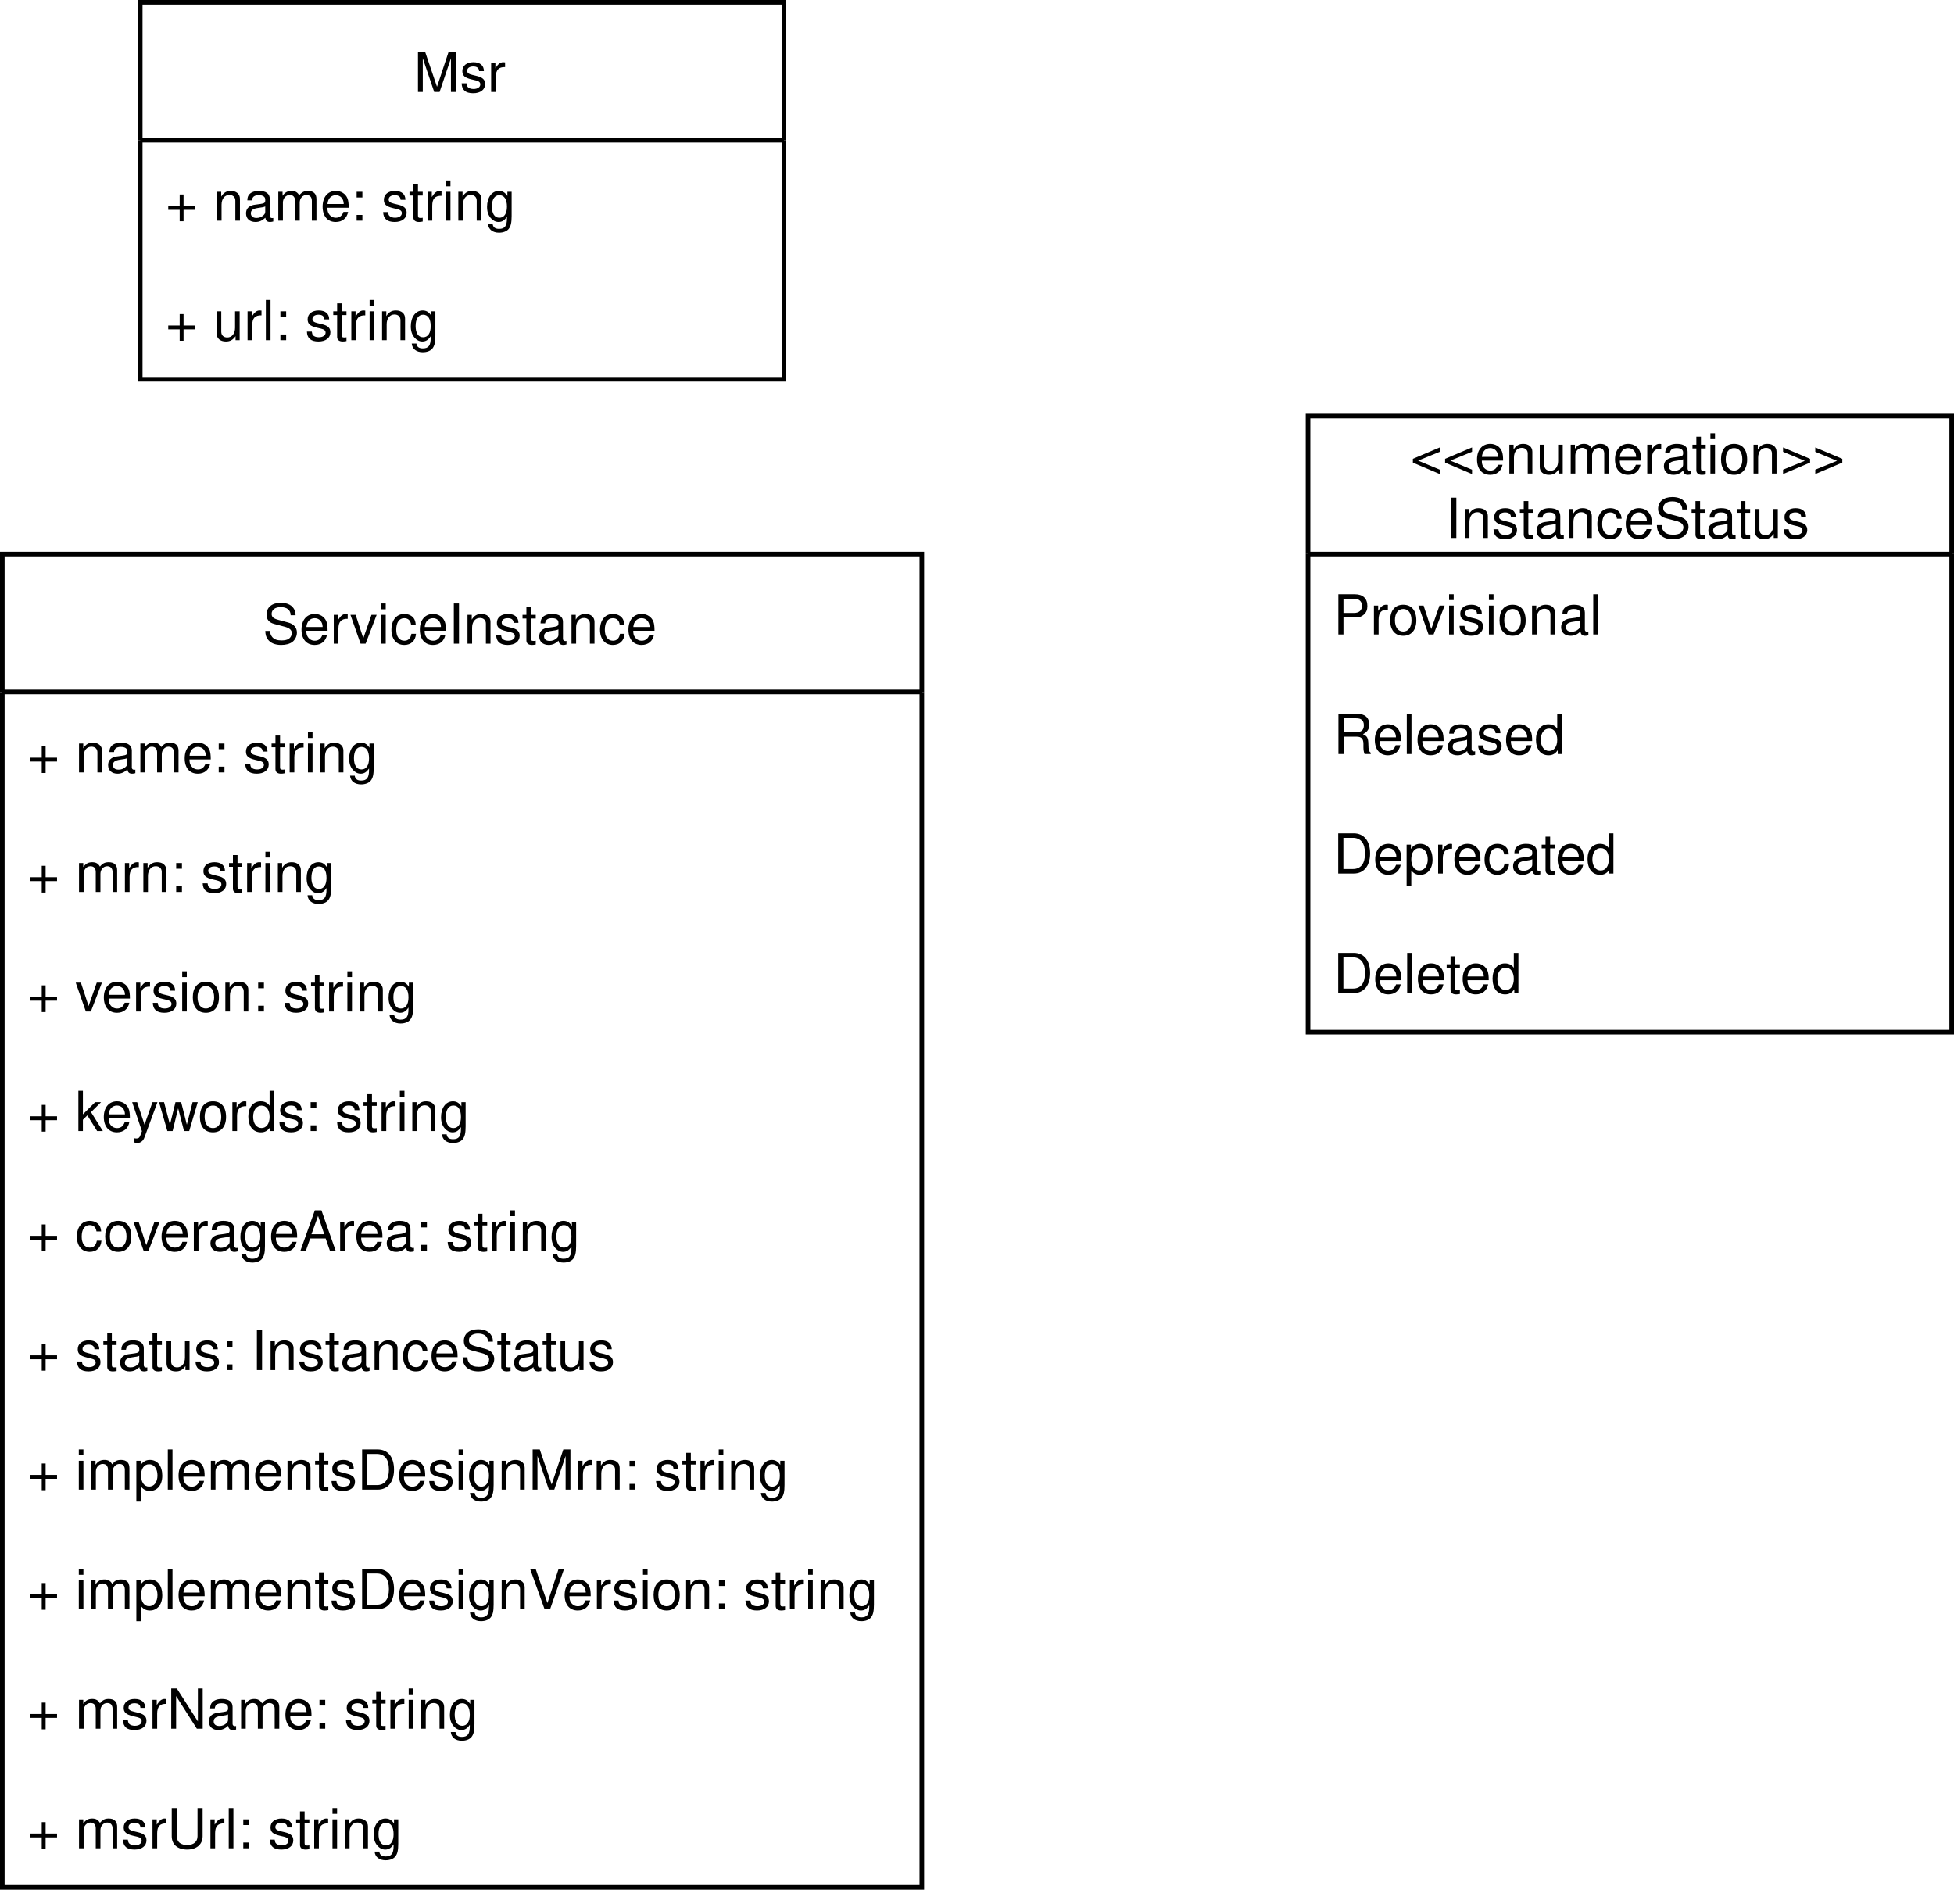
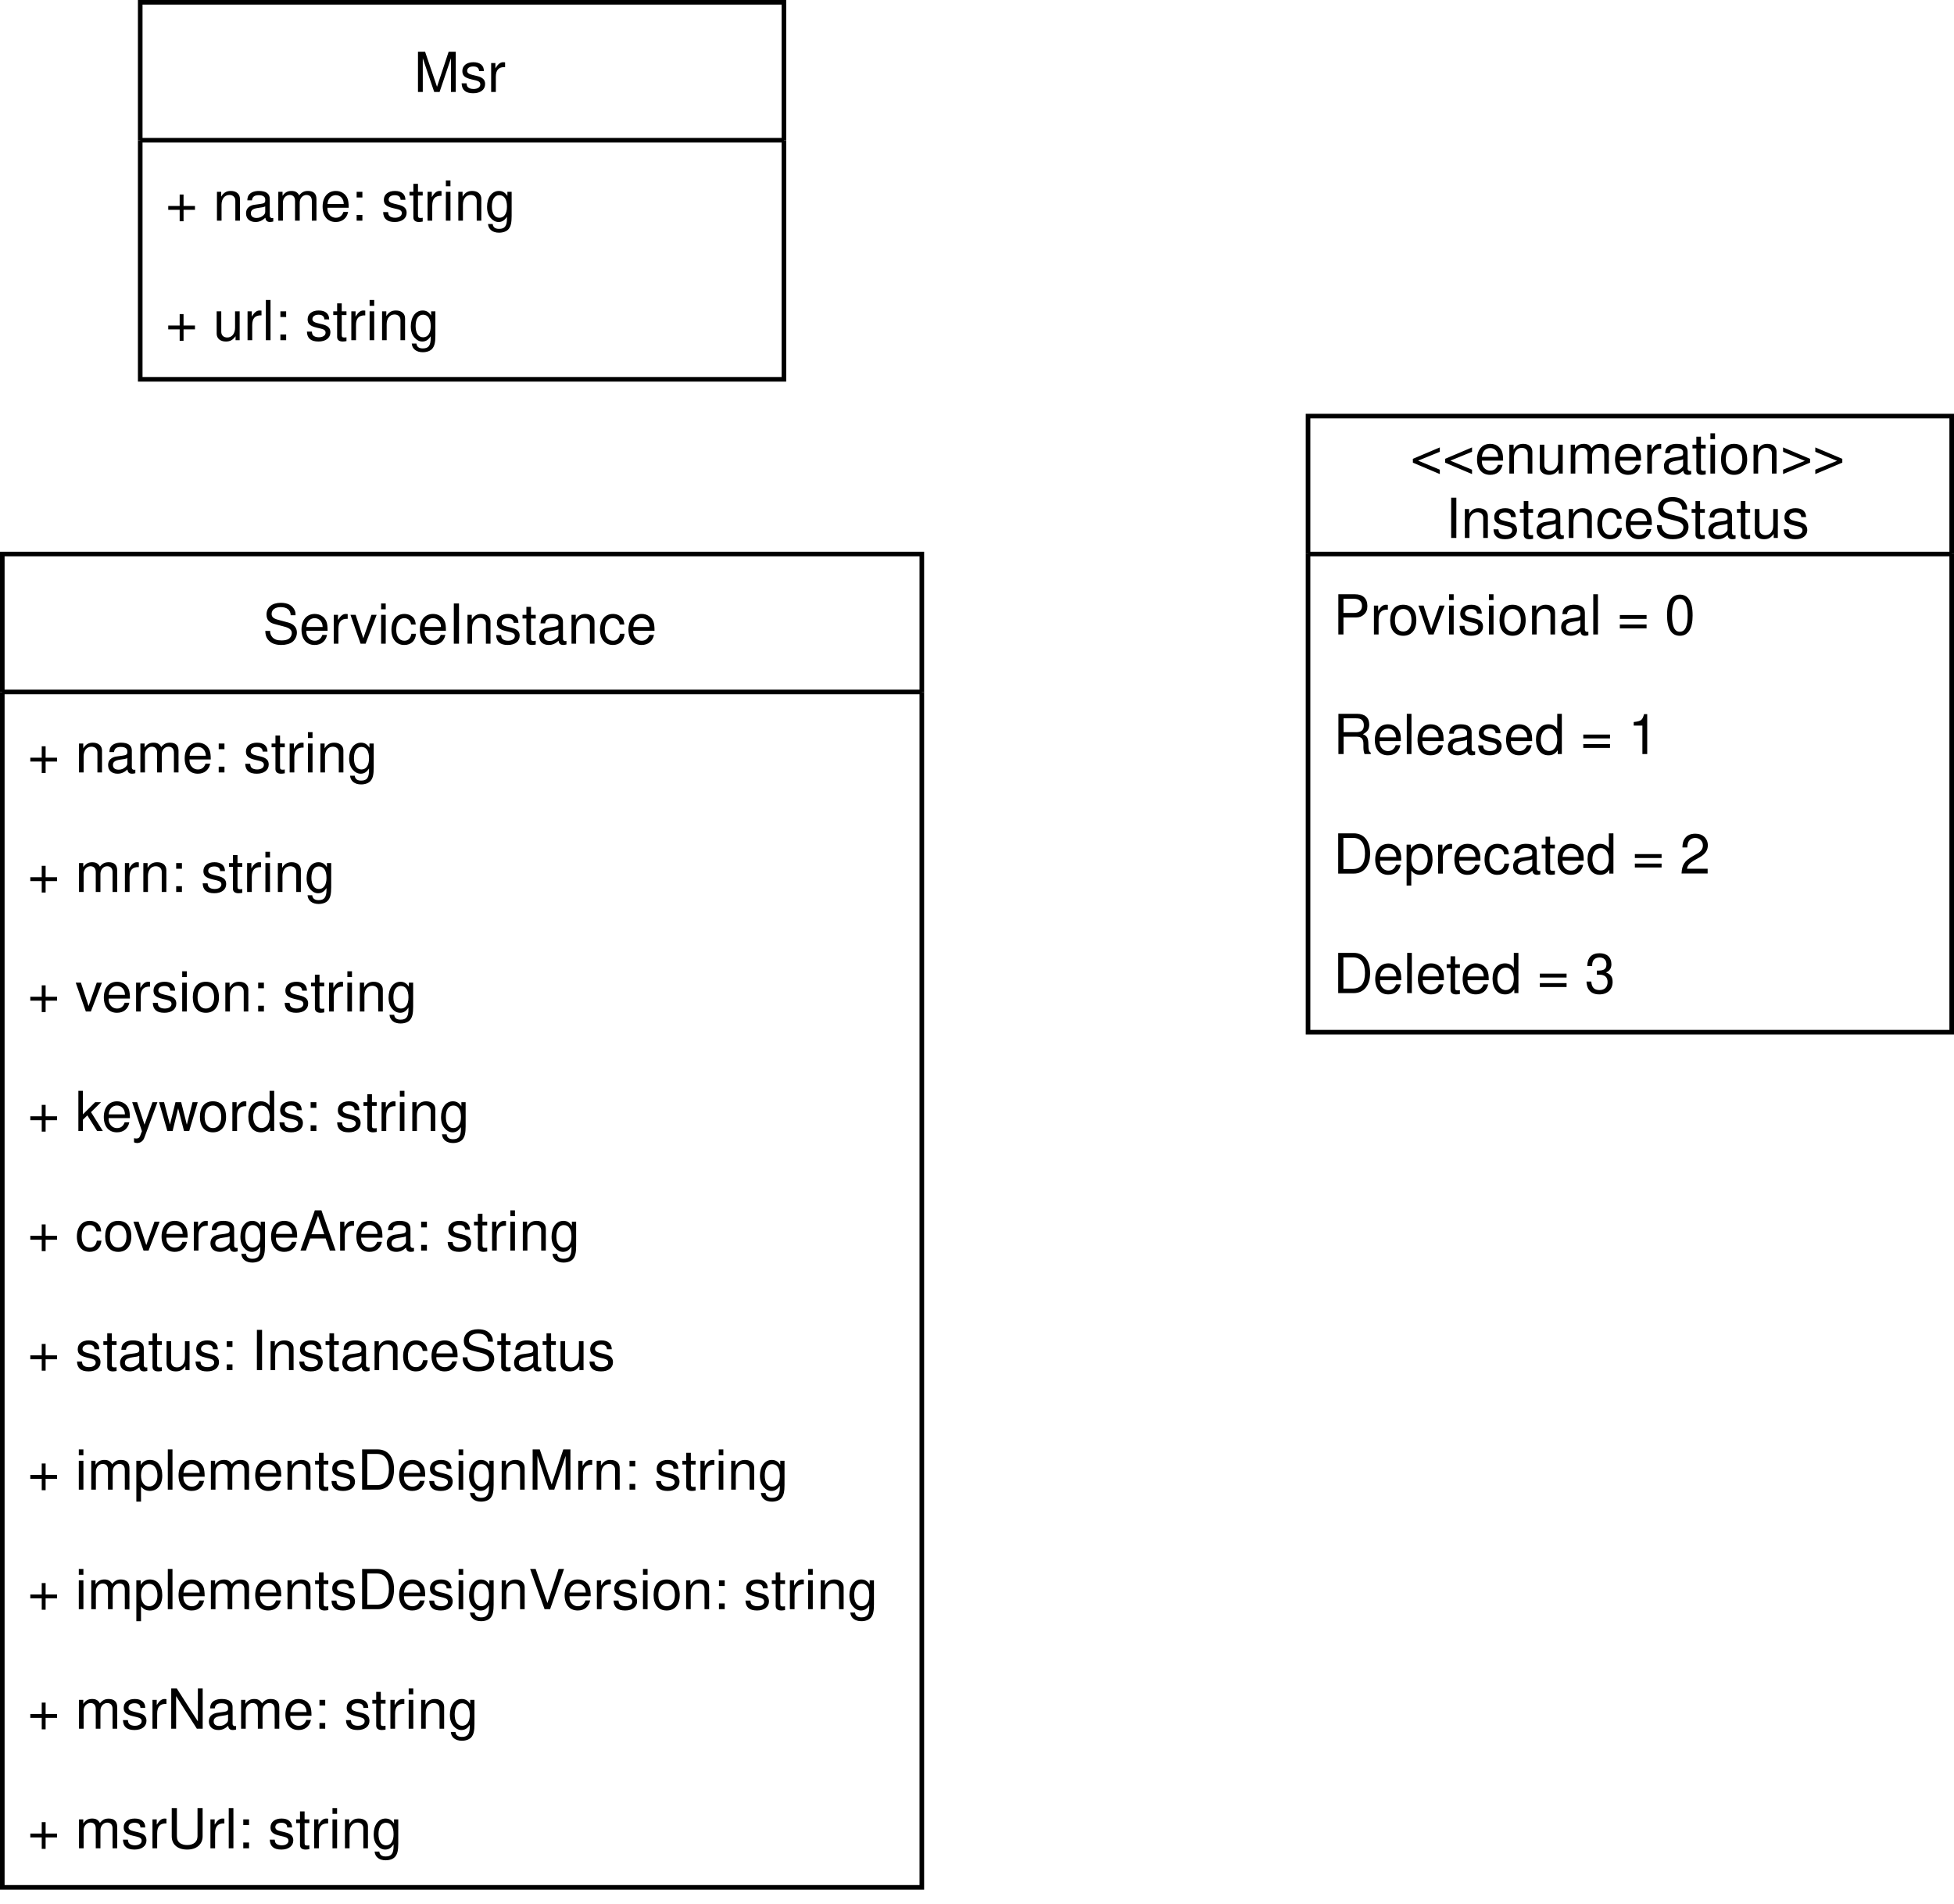
- <svg xmlns="http://www.w3.org/2000/svg" version="1.1" width="425px" height="414px" viewBox="-0.5 -0.5 425 414" content="&lt;mxfile host=&quot;Electron&quot; modified=&quot;2022-08-11T13:09:56.701Z&quot; agent=&quot;5.0 (X11; Linux x86_64) AppleWebKit/537.36 (KHTML, like Gecko) draw.io/20.2.3 Chrome/102.0.5.167 Electron/19.0.11 Safari/537.36&quot; version=&quot;20.2.3&quot; etag=&quot;0gCeVjVi1-pssnX0XFj7&quot; type=&quot;device&quot;&gt;&lt;diagram id=&quot;SlzmckVj5w-O5xtzhbec&quot;&gt;7Zpdb9owFIZ/DbdTPiCFywLdh1SmqmjbtZscEquOHTmmwH79jhOHQBM2CiHahSUk8Gs79jmP7R6fZuDP0u0XSbJkISJgA8+JtgN/PvA8bzL08Esru1JxPX9cKrGkkdFqYUl/gxEdo65pBPlRQyUEUzQ7FkPBOYTqSCNSis1xs5Vgx6NmJIaGsAwJa6q/aKSSUh17d7X+FWicVCO7waSsSUnV2FiSJyQSmwPJfxj4MymEKn+l2xkw7b3KL2W/zydq9xOTwNU5HQyJN8LWxrZFLs3U1K6yN9/QlBGOpelKcLU0NQ6Ww4Sy6JHsxFqPlysSvlalaSIk/Y3tCcMqFwWslsrg9HXvFWVsJpiQKHBRDFB3WuqHmWEk5NjtqbLLfSctyPao4SPJVTVBwRjJcvpSTFl3TImMKZ8KpURqGhkvgFSwPelJd88HVzaIFJTcYRPTYWKImjXtjUx5Uy8Qd2i05GBxjA0CYtZkvH9yjQ1/GHLtFP0GxYGHNjmcpFi+L2BKyuMGWDRXFVykeIV3IFrYEEZjjkUGK91N+4virrg3shKZflhGQhzrsWgzH9bKszFaSwL7rlix8hMaRcA1OqGIIi/7pZUJylXhldEUP+i7mfNpNBjhxGdYdusyfnRzqWaCoy2EFsgAF8EG9EI4j6/XztcA9c/k6QXX8xye4LmWzOLsBuco6A/nqAVnwEpDym/g6xQkUVRwlGJTVX0PPN/VHvyG3iA8BDwY1Tq3p/QFp7Q/HB4d0/7wzG3t+sPrF0LQWAhPUrzRHLGj9+1u/gvW0X9zON81ID4DQ3MgOtiqFublMPs8mscNmHPIJIREaZyW4aUMq6i2D4aTFoYMLMCrALrOuD+C1b3+AOES5BsNoQp5bLBzQbATHF9J/bvmX0nPaUNa3WWvYuq2RL32UvrRXeo67YhPBz7tSLvYpc1kUUk0ldwC7QhoS/BzO6Cn8kZogr6TWKgdQW2Jhm4H9VTy6BV2GyGj3FLtiGpbiHQ7rG1JJI011J4jMdxLIBZtV2irbE8vaJtpoRJtXub5Cqj/yP1ZuB+AG/QZNDXTRSVcmmYMUpxzPsf7QcwXNojqjvC4zyiqmUNqJ/zTRlWdUt5fSHqh3MwymctPLr/bG22HVP0eo6rqNYw2qj/sP1u7gxrcLp7CYv2+TFF38NqR//AH&lt;/diagram&gt;&lt;/mxfile&gt;">
+ <svg xmlns="http://www.w3.org/2000/svg" version="1.1" width="425px" height="414px" viewBox="-0.5 -0.5 425 414" content="&lt;mxfile&gt;&lt;diagram id=&quot;SlzmckVj5w-O5xtzhbec&quot; name=&quot;Page-1&quot;&gt;7Zrdb5swEMD/Gl4nPhKSPjZJ101qpqrRtmcXHLBqbGScr/71O4MJUIiaJYQ9zBJS4vMZ++53ds/XWN482T8KlMZLHmJquXa4t7yF5boT17XUY4eHQjCd2IUgEiQsRE4lWJF3rIWl2oaEOGsoSs6pJGlTGHDGcCAbMiQE3zXV1pw2Z01RhFuCVYBoW/qbhDLWVriTSv4NkyguZ3b8u6InQaWytiSLUch3NZH3YHlzwbksviX7OabKd6VfinFfT/QeFyYwk+cM0CC2iG60bctM6KXJQ2lvtiMJRQxaszVncqV7bGgHMaHhEzrwjZovkyh4K1uzmAvyDvqIQpcDAugWUuP01Og1oXTOKRcgYDyfoBq0Ui/T0wicwbDn0i7ng2iJ9g3FJ5TJcoGcUpRm5DVfshqYIBERNuNS8kQrtd2mPbnFQuJ9TaTd+Ih5gqU4gIruvdNEdUi7Y93eVQHijLQsrgXHVCNAOiaj45srbPBFk+um6LUoWi7YZDOUQPs+hykIi1pgwTaZcxH8DX8A0cEGURIxaFK8VsOUcwjsinstljxVL0tRAHM95TqLUSV50UYrEYexa5pHfkzCEDOFjksk0esxtFJOmMy9Mp7BA76b21/G1hgWPoe2U7XhUepCzjkDWxDJKWIIgh1WgdDB1z2brwbqncnT9a/nOTrBcyOowdkPzrE/HM5xB06fFoYUn5htEiyQJJyBKNJd5afleo7y4HfwBmIBhoNRbjJzSl9wSnujUeOY9kZnbmvHG10fCH4rEJ4F35IMsCOll8tsu0X2/93X47MB/4NjetLC+YIpmIPDI0untn0N1suxDnlcT1tYFzgVOECyBtY1NC+nWea8Q9C866BJcR2lZ1BejtKxp8OxLO//NZgrLLYkwGVqZJKiC5Iiv3l19Sbtv6HHrKSBtLzzXsXUaTE1l9dPdulxH1yTFnUj7WOXtotKBdFEMAO0J6AdCdHtgJ6qL8Fy1d3FQO0JakdedDuop4pMb/iw4yLMDNWeqHalSLfD2lVsUlgD5TkU4XuBkUHbF9qyKjQI2nb5qECbFfXAHOonNUID9y/g+kMmTe1iUgGXJCnFCZiRLeB+ELGlSaL6IzwdMotq15W6Cf8yWVWvlI8XkkEot+tN+vKTiR/mRtsjVW/ArKr8uUYX1Z/mn7L9QfVvl09Bs/pdTd5X+3GS9/AH&lt;/diagram&gt;&lt;/mxfile&gt;">
  <defs>
    <clipPath id="mx-clip-34-35-132-26-0">
      <rect x="34" y="35" width="132" height="26" />
    </clipPath>
    <clipPath id="mx-clip-34-61-132-26-0">
      <rect x="34" y="61" width="132" height="26" />
    </clipPath>
    <clipPath id="mx-clip-288-125-132-26-0">
      <rect x="288" y="125" width="132" height="26" />
    </clipPath>
    <clipPath id="mx-clip-288-151-132-26-0">
      <rect x="288" y="151" width="132" height="26" />
    </clipPath>
    <clipPath id="mx-clip-288-177-132-26-0">
      <rect x="288" y="177" width="132" height="26" />
    </clipPath>
    <clipPath id="mx-clip-288-203-132-26-0">
      <rect x="288" y="203" width="132" height="26" />
    </clipPath>
    <clipPath id="mx-clip-4-155-192-26-0">
      <rect x="4" y="155" width="192" height="26" />
    </clipPath>
    <clipPath id="mx-clip-4-181-192-26-0">
      <rect x="4" y="181" width="192" height="26" />
    </clipPath>
    <clipPath id="mx-clip-4-207-192-26-0">
      <rect x="4" y="207" width="192" height="26" />
    </clipPath>
    <clipPath id="mx-clip-4-233-192-26-0">
      <rect x="4" y="233" width="192" height="26" />
    </clipPath>
    <clipPath id="mx-clip-4-259-192-26-0">
      <rect x="4" y="259" width="192" height="26" />
    </clipPath>
    <clipPath id="mx-clip-4-285-192-26-0">
      <rect x="4" y="285" width="192" height="26" />
    </clipPath>
    <clipPath id="mx-clip-4-311-192-26-0">
      <rect x="4" y="311" width="192" height="26" />
    </clipPath>
    <clipPath id="mx-clip-4-337-192-26-0">
      <rect x="4" y="337" width="192" height="26" />
    </clipPath>
    <clipPath id="mx-clip-4-363-192-26-0">
      <rect x="4" y="363" width="192" height="26" />
    </clipPath>
    <clipPath id="mx-clip-4-389-192-26-0">
      <rect x="4" y="389" width="192" height="26" />
    </clipPath>
  </defs>
  <g>
    <path d="M 30 30 L 30 0 L 170 0 L 170 30" fill="none" stroke="rgb(0, 0, 0)" stroke-miterlimit="10" pointer-events="all" />
    <path d="M 30 30 L 30 82 L 170 82 L 170 30" fill="none" stroke="rgb(0, 0, 0)" stroke-miterlimit="10" pointer-events="none" />
    <path d="M 30 30 L 170 30" fill="none" stroke="rgb(0, 0, 0)" stroke-miterlimit="10" pointer-events="none" />
    <g fill="rgb(0, 0, 0)" font-family="Helvetica" pointer-events="none" text-anchor="middle" font-size="12px">
      <text x="99.5" y="19.5">Msr</text>
    </g>
    <g fill="rgb(0, 0, 0)" font-family="Helvetica" pointer-events="none" clip-path="url(#mx-clip-34-35-132-26-0)" font-size="12px">
      <text x="35.5" y="47.5">+ name: string</text>
    </g>
    <g fill="rgb(0, 0, 0)" font-family="Helvetica" pointer-events="none" clip-path="url(#mx-clip-34-61-132-26-0)" font-size="12px">
      <text x="35.5" y="73.5">+ url: string</text>
    </g>
    <path d="M 284 120 L 284 90 L 424 90 L 424 120" fill="none" stroke="rgb(0, 0, 0)" stroke-miterlimit="10" pointer-events="none" />
    <path d="M 284 120 L 284 224 L 424 224 L 424 120" fill="none" stroke="rgb(0, 0, 0)" stroke-miterlimit="10" pointer-events="none" />
    <path d="M 284 120 L 424 120" fill="none" stroke="rgb(0, 0, 0)" stroke-miterlimit="10" pointer-events="none" />
    <g fill="rgb(0, 0, 0)" font-family="Helvetica" pointer-events="none" text-anchor="middle" font-size="12px">
      <text x="353.5" y="102.5">&lt;&lt;enumeration&gt;&gt;</text>
      <text x="353.5" y="116.5">InstanceStatus</text>
    </g>
    <g fill="rgb(0, 0, 0)" font-family="Helvetica" pointer-events="none" clip-path="url(#mx-clip-288-125-132-26-0)" font-size="12px">
-       <text x="289.5" y="137.5">Provisional</text>
+       <text x="289.5" y="137.5">Provisional = 0</text>
    </g>
    <g fill="rgb(0, 0, 0)" font-family="Helvetica" pointer-events="none" clip-path="url(#mx-clip-288-151-132-26-0)" font-size="12px">
-       <text x="289.5" y="163.5">Released</text>
+       <text x="289.5" y="163.5">Released = 1</text>
    </g>
    <g fill="rgb(0, 0, 0)" font-family="Helvetica" pointer-events="none" clip-path="url(#mx-clip-288-177-132-26-0)" font-size="12px">
-       <text x="289.5" y="189.5">Deprecated</text>
+       <text x="289.5" y="189.5">Deprecated = 2</text>
    </g>
    <g fill="rgb(0, 0, 0)" font-family="Helvetica" pointer-events="none" clip-path="url(#mx-clip-288-203-132-26-0)" font-size="12px">
-       <text x="289.5" y="215.5">Deleted</text>
+       <text x="289.5" y="215.5">Deleted = 3</text>
    </g>
    <path d="M 0 150 L 0 120 L 200 120 L 200 150" fill="none" stroke="rgb(0, 0, 0)" stroke-miterlimit="10" pointer-events="none" />
    <path d="M 0 150 L 0 410 L 200 410 L 200 150" fill="none" stroke="rgb(0, 0, 0)" stroke-miterlimit="10" pointer-events="none" />
    <path d="M 0 150 L 200 150" fill="none" stroke="rgb(0, 0, 0)" stroke-miterlimit="10" pointer-events="none" />
    <g fill="rgb(0, 0, 0)" font-family="Helvetica" pointer-events="none" text-anchor="middle" font-size="12px">
      <text x="99.5" y="139.5">ServiceInstance</text>
    </g>
    <g fill="rgb(0, 0, 0)" font-family="Helvetica" pointer-events="none" clip-path="url(#mx-clip-4-155-192-26-0)" font-size="12px">
      <text x="5.5" y="167.5">+ name: string</text>
    </g>
    <g fill="rgb(0, 0, 0)" font-family="Helvetica" pointer-events="none" clip-path="url(#mx-clip-4-181-192-26-0)" font-size="12px">
      <text x="5.5" y="193.5">+ mrn: string</text>
    </g>
    <g fill="rgb(0, 0, 0)" font-family="Helvetica" pointer-events="none" clip-path="url(#mx-clip-4-207-192-26-0)" font-size="12px">
      <text x="5.5" y="219.5">+ version: string</text>
    </g>
    <g fill="rgb(0, 0, 0)" font-family="Helvetica" pointer-events="none" clip-path="url(#mx-clip-4-233-192-26-0)" font-size="12px">
      <text x="5.5" y="245.5">+ keywords: string</text>
    </g>
    <g fill="rgb(0, 0, 0)" font-family="Helvetica" pointer-events="none" clip-path="url(#mx-clip-4-259-192-26-0)" font-size="12px">
      <text x="5.5" y="271.5">+ coverageArea: string</text>
    </g>
    <g fill="rgb(0, 0, 0)" font-family="Helvetica" pointer-events="none" clip-path="url(#mx-clip-4-285-192-26-0)" font-size="12px">
      <text x="5.5" y="297.5">+ status: InstanceStatus</text>
    </g>
    <g fill="rgb(0, 0, 0)" font-family="Helvetica" pointer-events="none" clip-path="url(#mx-clip-4-311-192-26-0)" font-size="12px">
      <text x="5.5" y="323.5">+ implementsDesignMrn: string</text>
    </g>
    <g fill="rgb(0, 0, 0)" font-family="Helvetica" pointer-events="none" clip-path="url(#mx-clip-4-337-192-26-0)" font-size="12px">
      <text x="5.5" y="349.5">+ implementsDesignVersion: string</text>
    </g>
    <g fill="rgb(0, 0, 0)" font-family="Helvetica" pointer-events="none" clip-path="url(#mx-clip-4-363-192-26-0)" font-size="12px">
      <text x="5.5" y="375.5">+ msrName: string</text>
    </g>
    <g fill="rgb(0, 0, 0)" font-family="Helvetica" pointer-events="none" clip-path="url(#mx-clip-4-389-192-26-0)" font-size="12px">
      <text x="5.5" y="401.5">+ msrUrl: string</text>
    </g>
  </g>
</svg>
